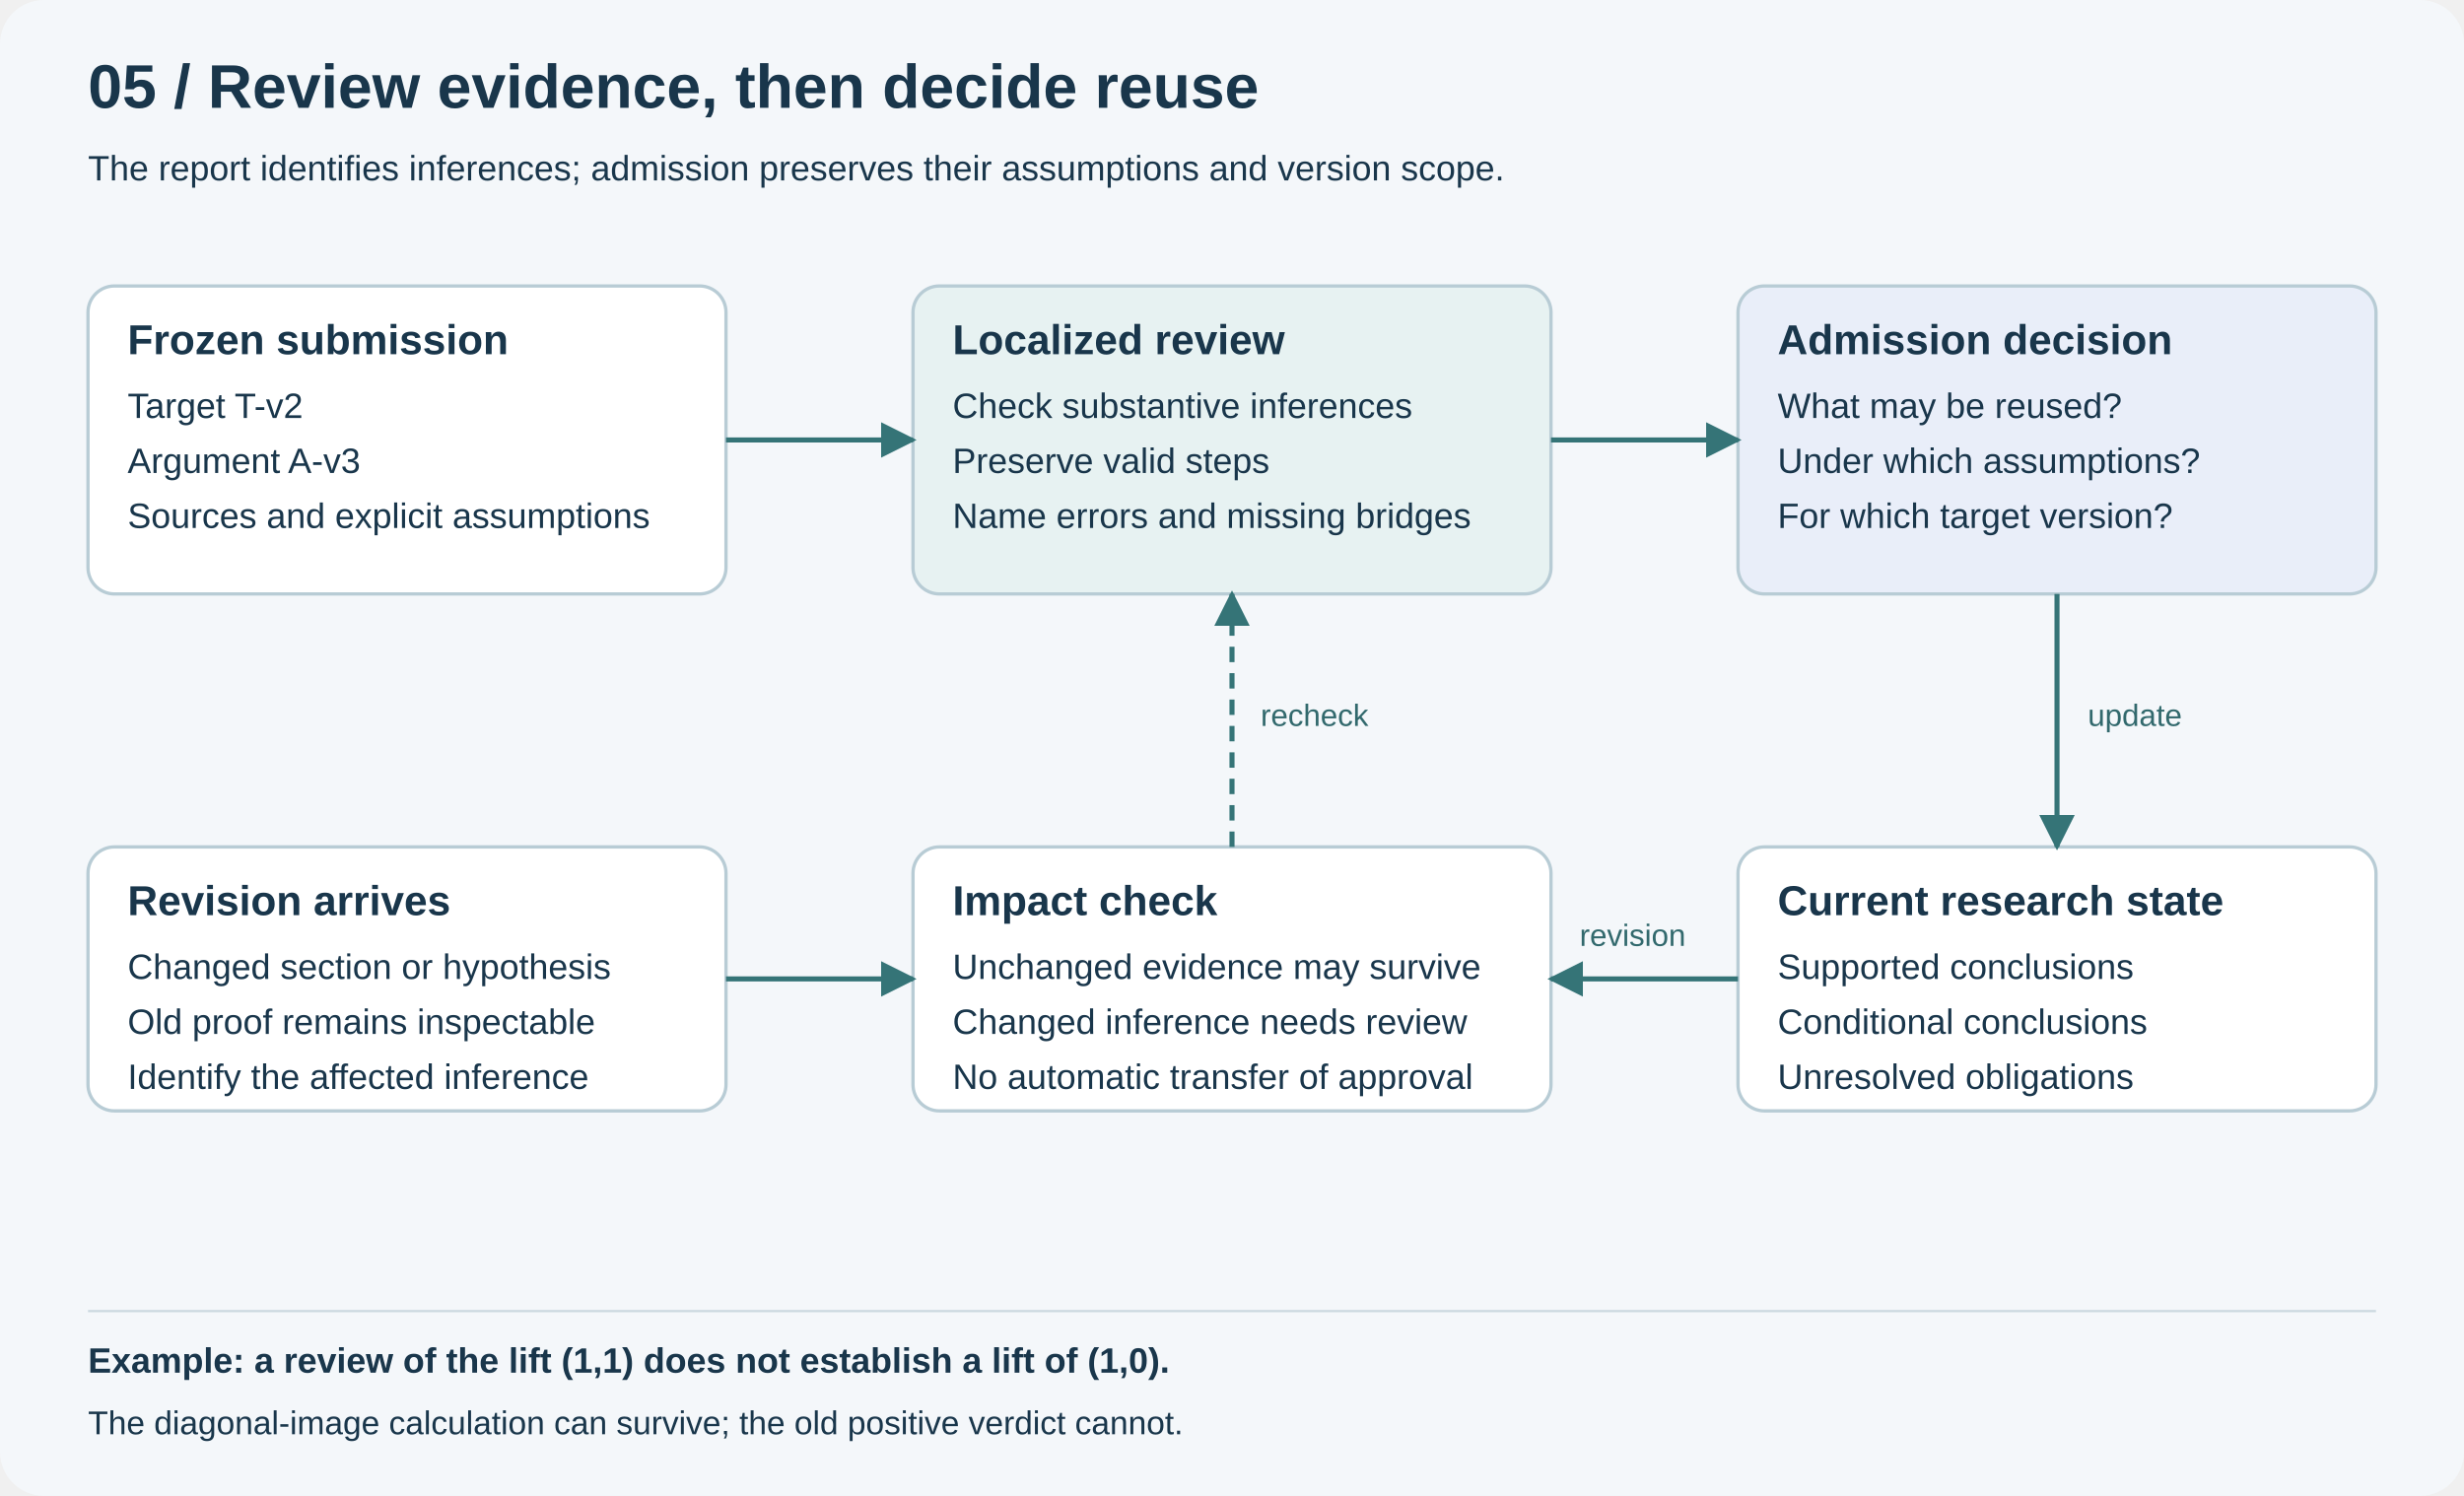
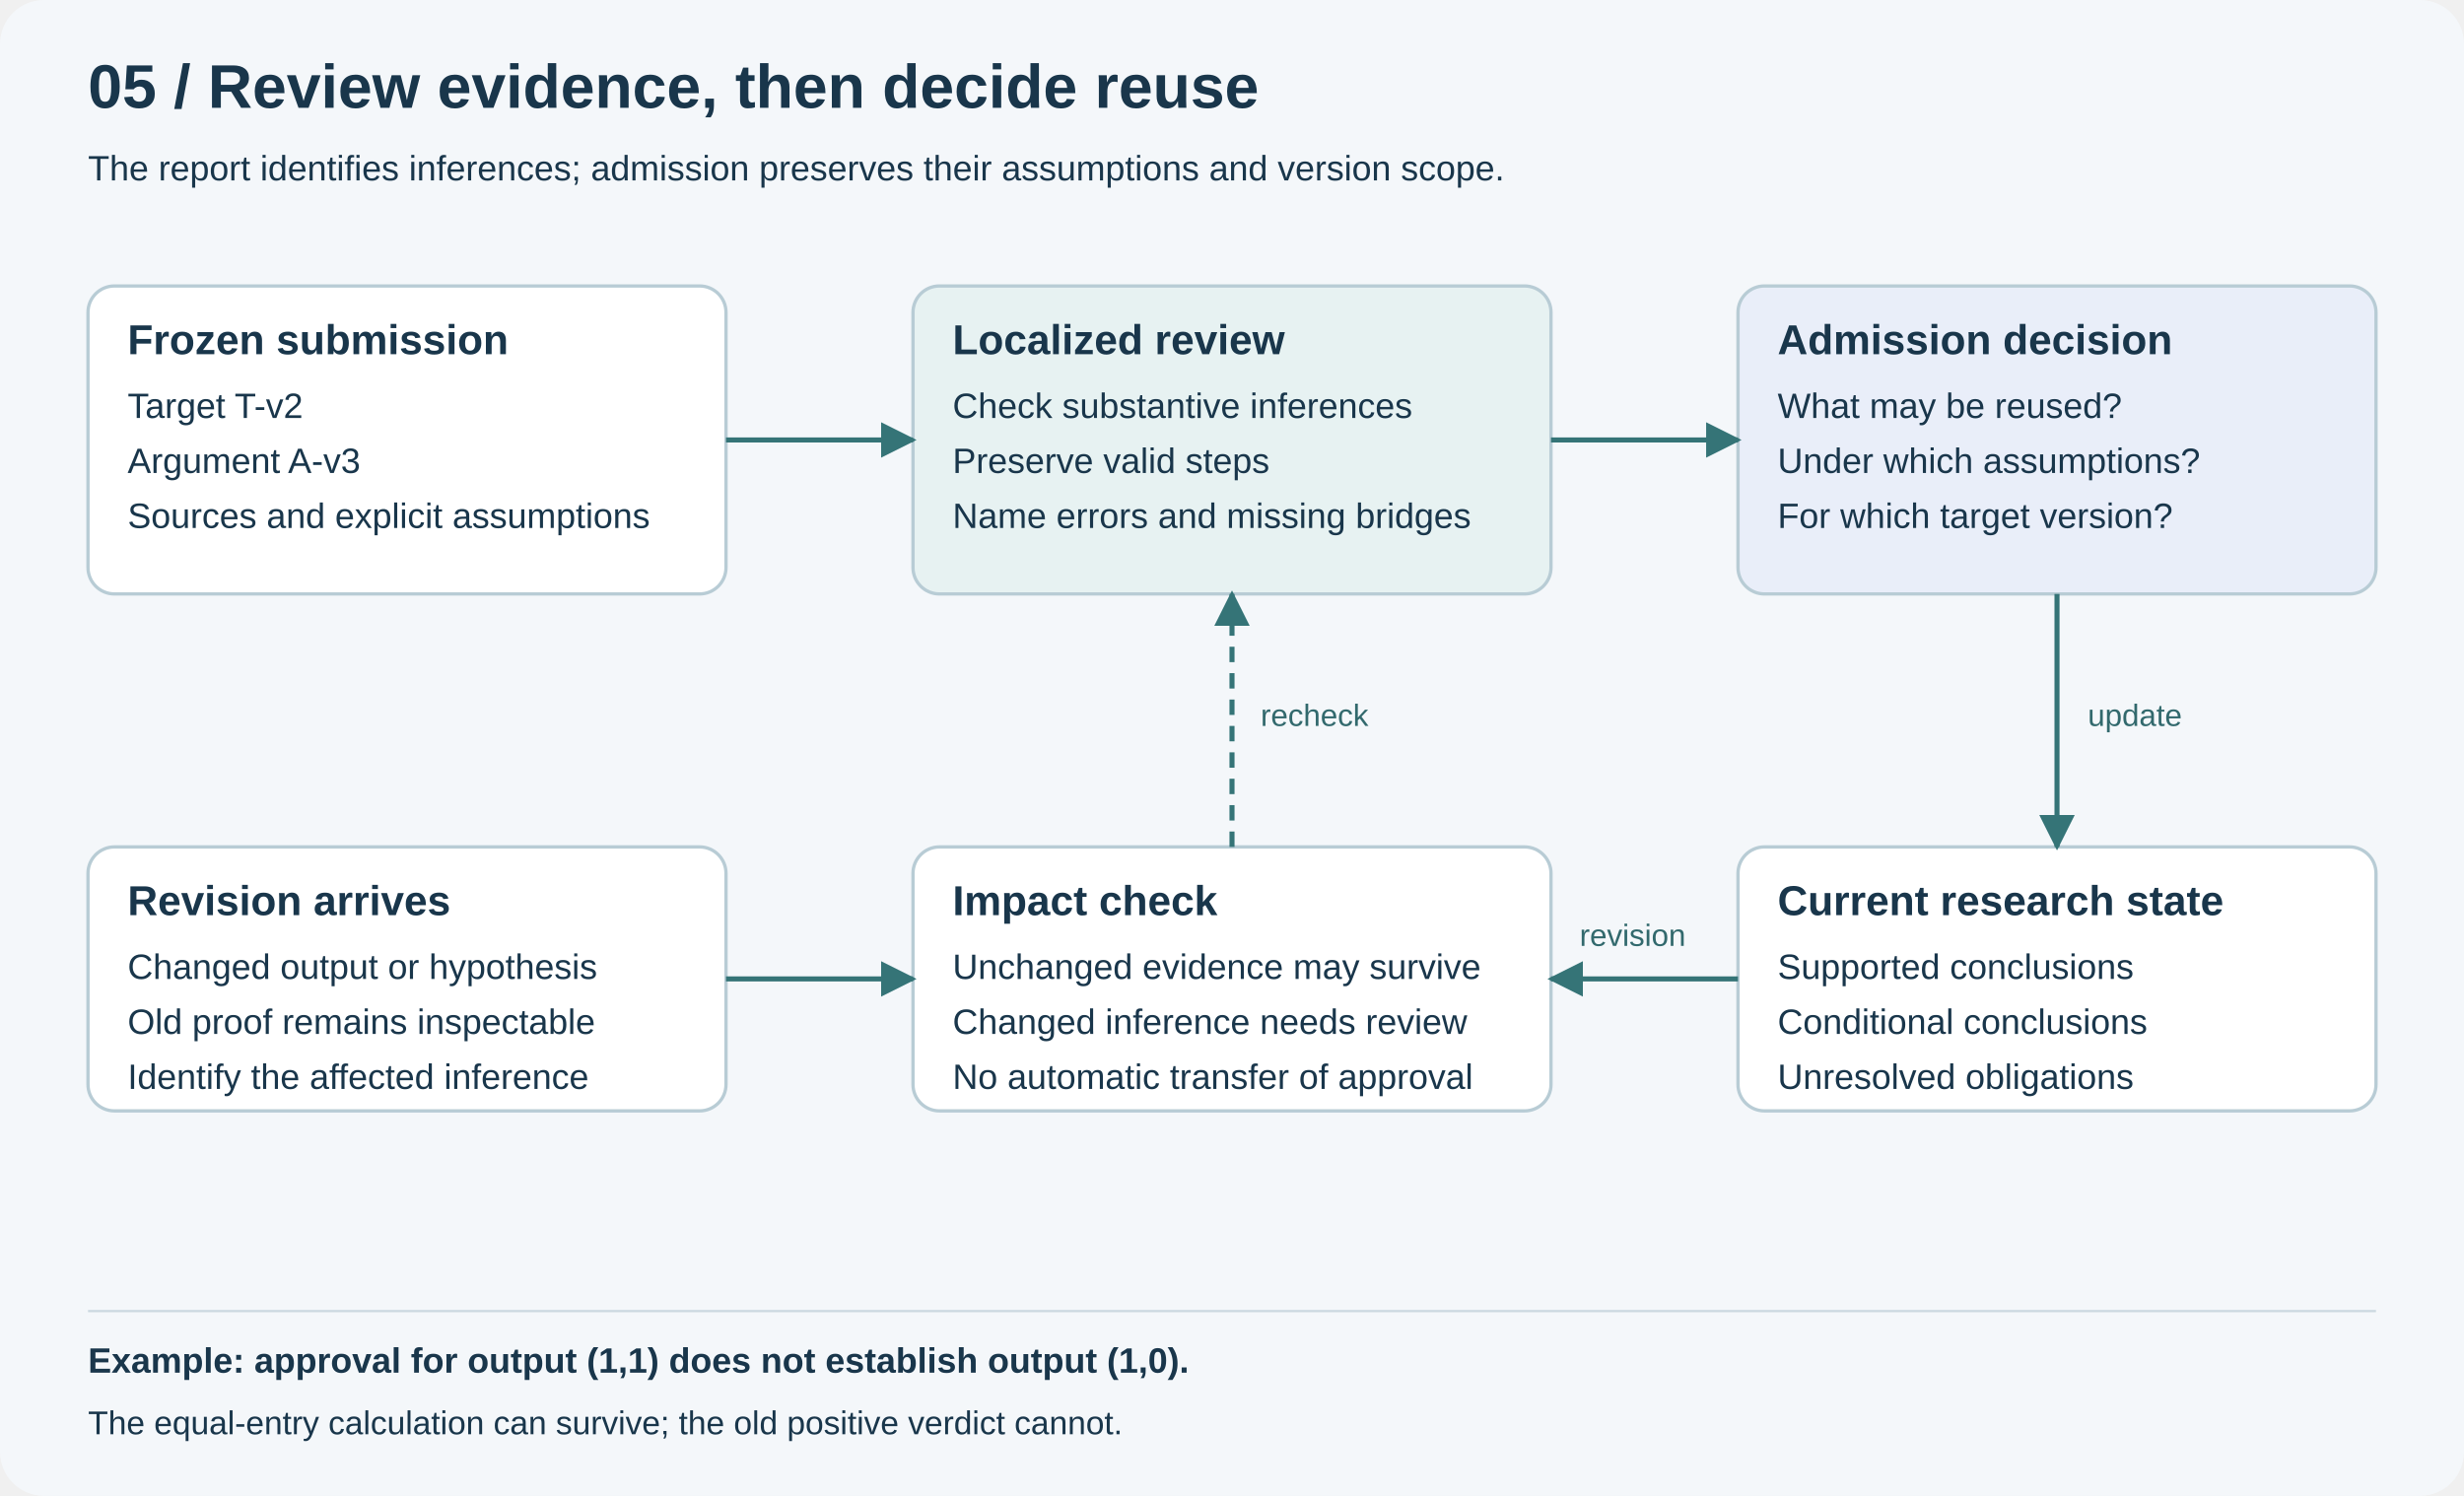
<svg xmlns="http://www.w3.org/2000/svg" width="1120" height="680" viewBox="0 0 1120 680" role="img" aria-labelledby="title desc">
  <defs>
    <marker id="arrow" viewBox="0 0 10 10" refX="9" refY="5" markerWidth="7" markerHeight="7" orient="auto-start-reverse">
      <path d="M0 0 L10 5 L0 10Z" fill="#357477" />
    </marker>
  </defs>
  <rect width="1120" height="680" rx="20" fill="#f4f7fa" />
  <text x="40" y="49" font-family="Arial, sans-serif" font-size="28" font-weight="700" fill="#19364b">05 / Review evidence, then decide reuse</text>
  <text x="40" y="82" font-family="Arial, sans-serif" font-size="16" font-weight="400" fill="#19364b">The report identifies inferences; admission preserves their assumptions and version scope.</text>
  <rect x="40" y="130" width="290" height="140" rx="12" fill="#ffffff" stroke="#b8ccd5" stroke-width="1.5" />
  <text x="58" y="161" font-family="Arial, sans-serif" font-size="19" font-weight="700" fill="#19364b">Frozen submission</text>
  <text x="58" y="190" font-family="Arial, sans-serif" font-size="16" font-weight="400" fill="#19364b">Target T-v2</text>
  <text x="58" y="215" font-family="Arial, sans-serif" font-size="16" font-weight="400" fill="#19364b">Argument A-v3</text>
  <text x="58" y="240" font-family="Arial, sans-serif" font-size="16" font-weight="400" fill="#19364b">Sources and explicit assumptions</text>
  <rect x="415" y="130" width="290" height="140" rx="12" fill="#e7f2f2" stroke="#b8ccd5" stroke-width="1.5" />
  <text x="433" y="161" font-family="Arial, sans-serif" font-size="19" font-weight="700" fill="#19364b">Localized review</text>
  <text x="433" y="190" font-family="Arial, sans-serif" font-size="16" font-weight="400" fill="#19364b">Check substantive inferences</text>
  <text x="433" y="215" font-family="Arial, sans-serif" font-size="16" font-weight="400" fill="#19364b">Preserve valid steps</text>
  <text x="433" y="240" font-family="Arial, sans-serif" font-size="16" font-weight="400" fill="#19364b">Name errors and missing bridges</text>
  <rect x="790" y="130" width="290" height="140" rx="12" fill="#e9eef9" stroke="#b8ccd5" stroke-width="1.5" />
  <text x="808" y="161" font-family="Arial, sans-serif" font-size="19" font-weight="700" fill="#19364b">Admission decision</text>
  <text x="808" y="190" font-family="Arial, sans-serif" font-size="16" font-weight="400" fill="#19364b">What may be reused?</text>
  <text x="808" y="215" font-family="Arial, sans-serif" font-size="16" font-weight="400" fill="#19364b">Under which assumptions?</text>
  <text x="808" y="240" font-family="Arial, sans-serif" font-size="16" font-weight="400" fill="#19364b">For which target version?</text>
  <polyline points="330,200 415,200" fill="none" stroke="#357477" stroke-width="2.3" marker-end="url(#arrow)" />
  <polyline points="705,200 790,200" fill="none" stroke="#357477" stroke-width="2.3" marker-end="url(#arrow)" />
  <rect x="40" y="385" width="290" height="120" rx="12" fill="#ffffff" stroke="#b8ccd5" stroke-width="1.5" />
  <text x="58" y="416" font-family="Arial, sans-serif" font-size="19" font-weight="700" fill="#19364b">Revision arrives</text>
-   <text x="58" y="445" font-family="Arial, sans-serif" font-size="16" font-weight="400" fill="#19364b">Changed section or hypothesis</text>
+   <text x="58" y="445" font-family="Arial, sans-serif" font-size="16" font-weight="400" fill="#19364b">Changed output or hypothesis</text>
  <text x="58" y="470" font-family="Arial, sans-serif" font-size="16" font-weight="400" fill="#19364b">Old proof remains inspectable</text>
  <text x="58" y="495" font-family="Arial, sans-serif" font-size="16" font-weight="400" fill="#19364b">Identify the affected inference</text>
  <rect x="415" y="385" width="290" height="120" rx="12" fill="#ffffff" stroke="#b8ccd5" stroke-width="1.5" />
  <text x="433" y="416" font-family="Arial, sans-serif" font-size="19" font-weight="700" fill="#19364b">Impact check</text>
  <text x="433" y="445" font-family="Arial, sans-serif" font-size="16" font-weight="400" fill="#19364b">Unchanged evidence may survive</text>
  <text x="433" y="470" font-family="Arial, sans-serif" font-size="16" font-weight="400" fill="#19364b">Changed inference needs review</text>
  <text x="433" y="495" font-family="Arial, sans-serif" font-size="16" font-weight="400" fill="#19364b">No automatic transfer of approval</text>
  <rect x="790" y="385" width="290" height="120" rx="12" fill="#ffffff" stroke="#b8ccd5" stroke-width="1.5" />
  <text x="808" y="416" font-family="Arial, sans-serif" font-size="19" font-weight="700" fill="#19364b">Current research state</text>
  <text x="808" y="445" font-family="Arial, sans-serif" font-size="16" font-weight="400" fill="#19364b">Supported conclusions</text>
  <text x="808" y="470" font-family="Arial, sans-serif" font-size="16" font-weight="400" fill="#19364b">Conditional conclusions</text>
  <text x="808" y="495" font-family="Arial, sans-serif" font-size="16" font-weight="400" fill="#19364b">Unresolved obligations</text>
  <polyline points="935,270 935,385" fill="none" stroke="#357477" stroke-width="2.3" marker-end="url(#arrow)" />
  <text x="949" y="330" font-family="Arial, sans-serif" font-size="14" font-weight="400" fill="#32696d">update</text>
  <polyline points="790,445 705,445" fill="none" stroke="#357477" stroke-width="2.3" marker-end="url(#arrow)" />
  <text x="718" y="430" font-family="Arial, sans-serif" font-size="14" font-weight="400" fill="#32696d">revision</text>
  <polyline points="330,445 415,445" fill="none" stroke="#357477" stroke-width="2.3" marker-end="url(#arrow)" />
  <polyline points="560,385 560,270" fill="none" stroke="#357477" stroke-width="2.3" marker-end="url(#arrow)" stroke-dasharray="7 5" />
  <text x="573" y="330" font-family="Arial, sans-serif" font-size="14" font-weight="400" fill="#32696d">recheck</text>
  <path d="M40 596 H1080" stroke="#cbd8df" />
-   <text x="40" y="624" font-family="Arial, sans-serif" font-size="16" font-weight="700" fill="#19364b">Example: a review of the lift (1,1) does not establish a lift of (1,0).</text>
-   <text x="40" y="652" font-family="Arial, sans-serif" font-size="15" font-weight="400" fill="#19364b">The diagonal-image calculation can survive; the old positive verdict cannot.</text>
+   <text x="40" y="624" font-family="Arial, sans-serif" font-size="16" font-weight="700" fill="#19364b">Example: approval for output (1,1) does not establish output (1,0).</text>
+   <text x="40" y="652" font-family="Arial, sans-serif" font-size="15" font-weight="400" fill="#19364b">The equal-entry calculation can survive; the old positive verdict cannot.</text>
</svg>
